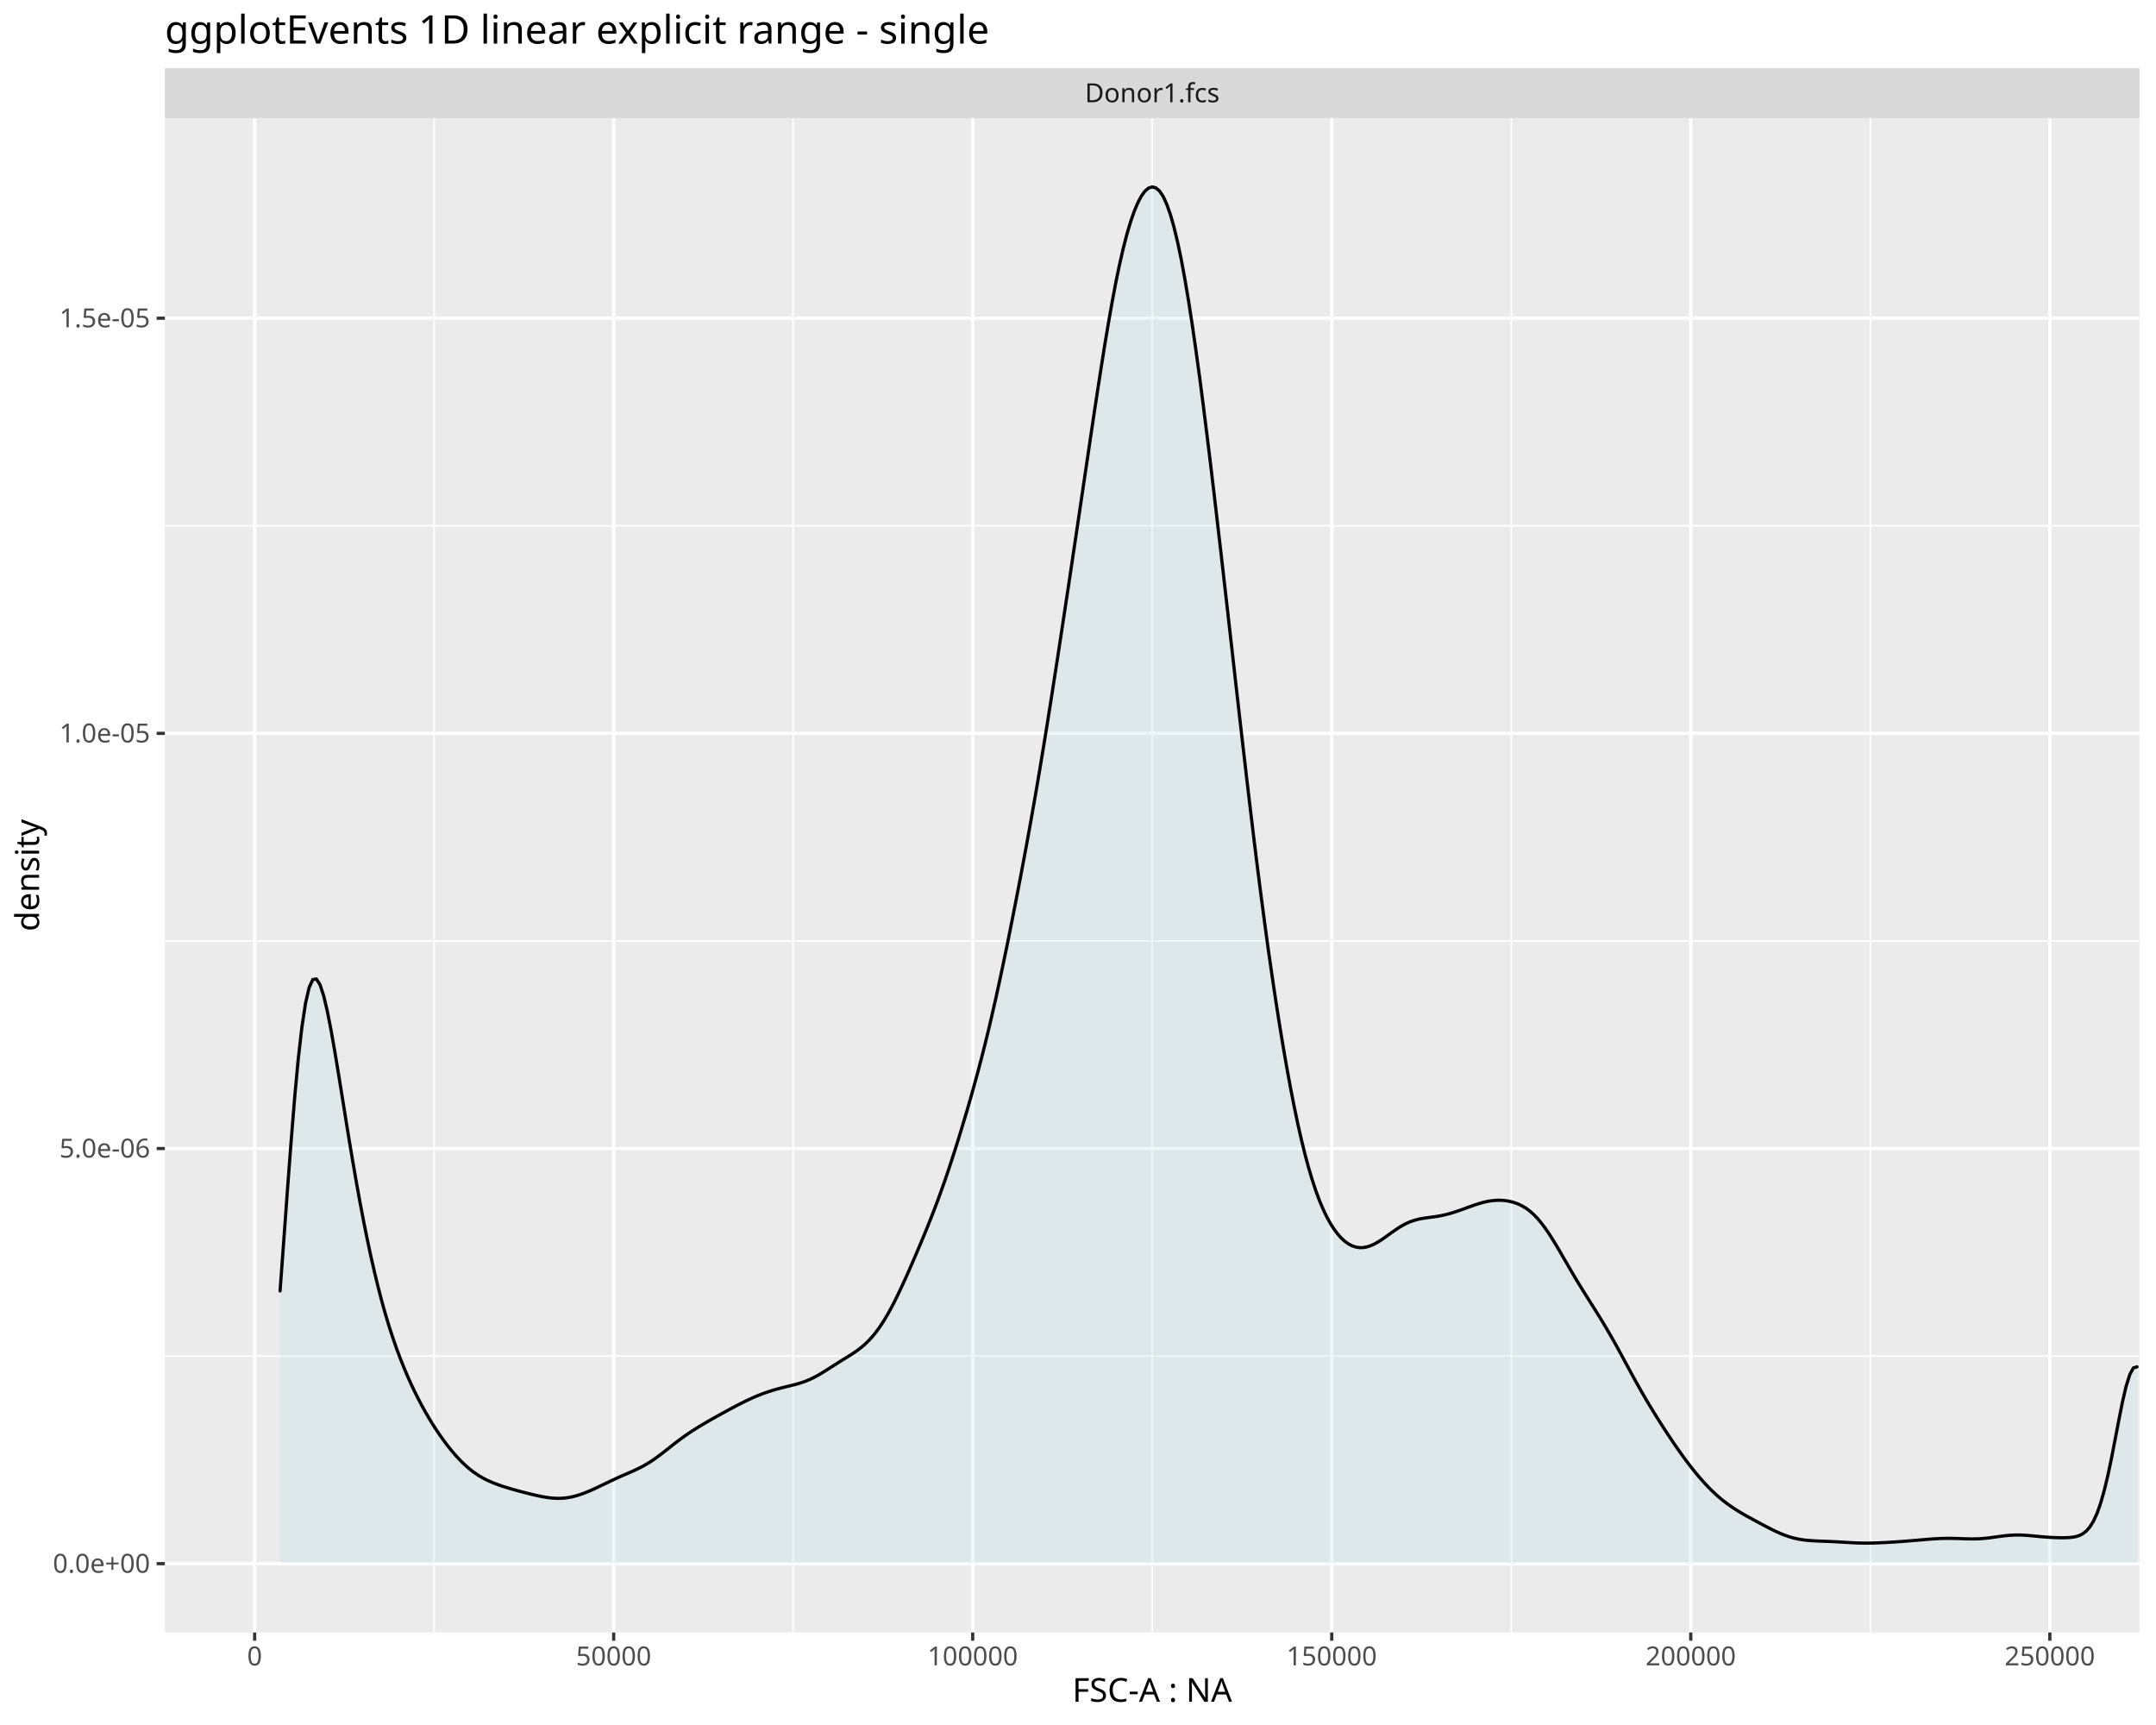
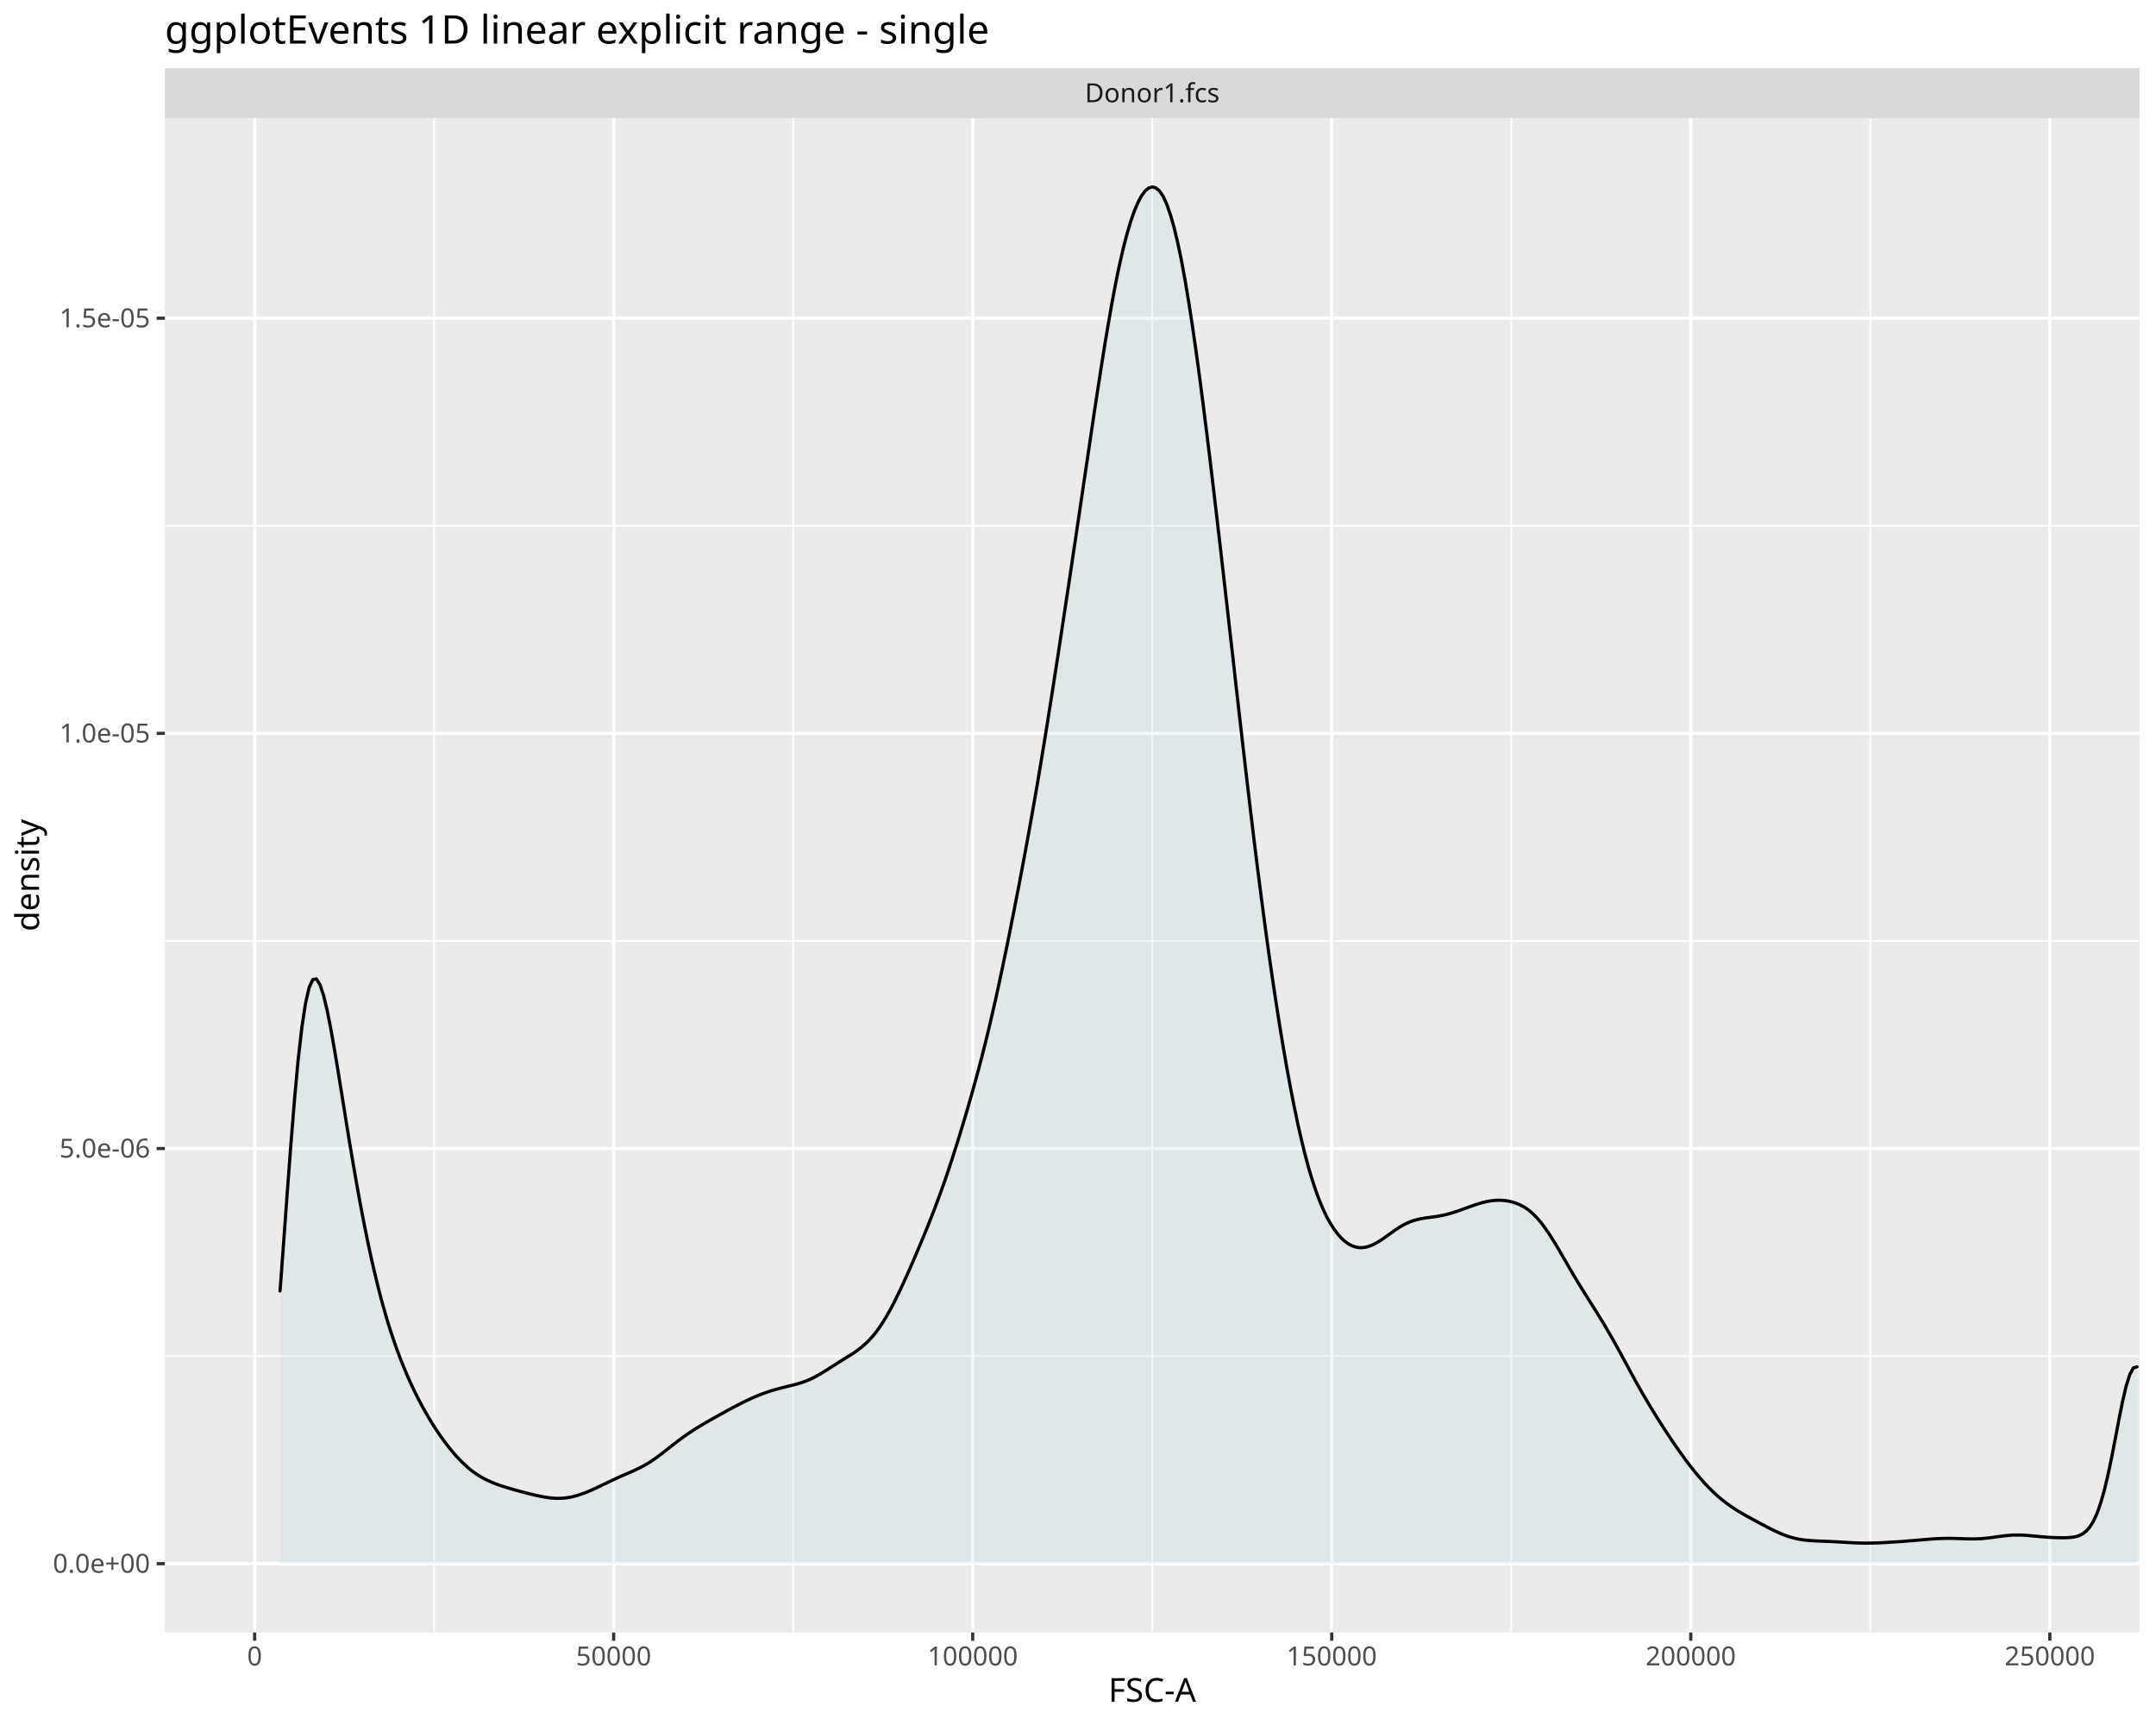
<svg xmlns="http://www.w3.org/2000/svg" class="svglite" data-engine-version="2.0" width="720.00pt" height="576.00pt" viewBox="0 0 720.00 576.00">
  <defs>
    <style type="text/css">
    .svglite line, .svglite polyline, .svglite polygon, .svglite path, .svglite rect, .svglite circle {
      fill: none;
      stroke: #000000;
      stroke-linecap: round;
      stroke-linejoin: round;
      stroke-miterlimit: 10.00;
    }
  </style>
  </defs>
  <rect width="100%" height="100%" style="stroke: none; fill: #FFFFFF;" />
  <defs>
    <clipPath id="cpMC4wMHw3MjAuMDB8MC4wMHw1NzYuMDA=">
      <rect x="0.00" y="0.00" width="720.00" height="576.00" />
    </clipPath>
  </defs>
  <g clip-path="url(#cpMC4wMHw3MjAuMDB8MC4wMHw1NzYuMDA=)">
    <rect x="0.00" y="0.00" width="720.00" height="576.00" style="stroke-width: 1.07; stroke: #FFFFFF; fill: #FFFFFF;" />
  </g>
  <defs>
    <clipPath id="cpNTUuMDZ8NzE0LjUyfDM5LjQzfDU0NS4xMQ==">
      <rect x="55.06" y="39.43" width="659.46" height="505.68" />
    </clipPath>
  </defs>
  <g clip-path="url(#cpNTUuMDZ8NzE0LjUyfDM5LjQzfDU0NS4xMQ==)">
    <rect x="55.06" y="39.43" width="659.46" height="505.68" style="stroke-width: 1.07; stroke: none; fill: #EBEBEB;" />
    <polyline points="55.06,452.82 714.52,452.82 " style="stroke-width: 0.53; stroke: #FFFFFF; stroke-linecap: butt;" />
    <polyline points="55.06,314.19 714.52,314.19 " style="stroke-width: 0.53; stroke: #FFFFFF; stroke-linecap: butt;" />
    <polyline points="55.06,175.57 714.52,175.57 " style="stroke-width: 0.53; stroke: #FFFFFF; stroke-linecap: butt;" />
    <polyline points="144.99,545.11 144.99,39.43 " style="stroke-width: 0.53; stroke: #FFFFFF; stroke-linecap: butt;" />
    <polyline points="264.89,545.11 264.89,39.43 " style="stroke-width: 0.53; stroke: #FFFFFF; stroke-linecap: butt;" />
    <polyline points="384.79,545.11 384.79,39.43 " style="stroke-width: 0.53; stroke: #FFFFFF; stroke-linecap: butt;" />
    <polyline points="504.69,545.11 504.69,39.43 " style="stroke-width: 0.53; stroke: #FFFFFF; stroke-linecap: butt;" />
    <polyline points="624.59,545.11 624.59,39.43 " style="stroke-width: 0.53; stroke: #FFFFFF; stroke-linecap: butt;" />
    <polyline points="55.06,522.13 714.52,522.13 " style="stroke-width: 1.07; stroke: #FFFFFF; stroke-linecap: butt;" />
    <polyline points="55.06,383.51 714.52,383.51 " style="stroke-width: 1.07; stroke: #FFFFFF; stroke-linecap: butt;" />
    <polyline points="55.06,244.88 714.52,244.88 " style="stroke-width: 1.07; stroke: #FFFFFF; stroke-linecap: butt;" />
    <polyline points="55.06,106.26 714.52,106.26 " style="stroke-width: 1.07; stroke: #FFFFFF; stroke-linecap: butt;" />
    <polyline points="85.04,545.11 85.04,39.43 " style="stroke-width: 1.07; stroke: #FFFFFF; stroke-linecap: butt;" />
    <polyline points="204.94,545.11 204.94,39.43 " style="stroke-width: 1.07; stroke: #FFFFFF; stroke-linecap: butt;" />
    <polyline points="324.84,545.11 324.84,39.43 " style="stroke-width: 1.07; stroke: #FFFFFF; stroke-linecap: butt;" />
    <polyline points="444.74,545.11 444.74,39.43 " style="stroke-width: 1.07; stroke: #FFFFFF; stroke-linecap: butt;" />
    <polyline points="564.64,545.11 564.64,39.43 " style="stroke-width: 1.07; stroke: #FFFFFF; stroke-linecap: butt;" />
    <polyline points="684.55,545.11 684.55,39.43 " style="stroke-width: 1.07; stroke: #FFFFFF; stroke-linecap: butt;" />
    <polygon points="93.53,431.06 94.75,414.48 95.96,397.78 97.18,381.63 98.39,366.67 99.60,353.59 100.82,342.99 102.03,335.00 103.24,329.73 104.46,327.09 105.67,326.89 106.88,328.82 108.10,332.53 109.31,337.65 110.52,343.81 111.74,350.69 112.95,358.01 114.17,365.54 115.38,373.11 116.59,380.57 117.81,387.82 119.02,394.82 120.23,401.51 121.45,407.88 122.66,413.90 123.87,419.57 125.09,424.90 126.30,429.88 127.51,434.53 128.73,438.86 129.94,442.89 131.16,446.62 132.37,450.11 133.58,453.37 134.80,456.43 136.01,459.31 137.22,462.02 138.44,464.59 139.65,467.01 140.86,469.32 142.08,471.51 143.29,473.59 144.50,475.57 145.72,477.46 146.93,479.25 148.14,480.95 149.36,482.57 150.57,484.10 151.79,485.54 153.00,486.89 154.21,488.14 155.43,489.30 156.64,490.36 157.85,491.32 159.07,492.18 160.28,492.96 161.49,493.65 162.71,494.26 163.92,494.81 165.13,495.31 166.35,495.77 167.56,496.19 168.78,496.58 169.99,496.95 171.20,497.30 172.42,497.64 173.63,497.97 174.84,498.29 176.06,498.60 177.27,498.91 178.48,499.20 179.70,499.47 180.91,499.72 182.12,499.93 183.34,500.11 184.55,500.24 185.77,500.31 186.98,500.31 188.19,500.25 189.41,500.11 190.62,499.91 191.83,499.62 193.05,499.27 194.26,498.87 195.47,498.42 196.69,497.92 197.90,497.39 199.11,496.84 200.33,496.26 201.54,495.68 202.76,495.09 203.97,494.51 205.18,493.94 206.40,493.38 207.61,492.84 208.82,492.32 210.04,491.79 211.25,491.26 212.46,490.70 213.68,490.11 214.89,489.48 216.10,488.78 217.32,488.03 218.53,487.21 219.75,486.33 220.96,485.42 222.17,484.47 223.39,483.51 224.60,482.55 225.81,481.61 227.03,480.69 228.24,479.81 229.45,478.96 230.67,478.14 231.88,477.36 233.09,476.60 234.31,475.86 235.52,475.15 236.73,474.44 237.95,473.75 239.16,473.07 240.38,472.40 241.59,471.73 242.80,471.06 244.02,470.41 245.23,469.76 246.44,469.13 247.66,468.51 248.87,467.91 250.08,467.33 251.30,466.77 252.51,466.25 253.72,465.75 254.94,465.29 256.15,464.86 257.37,464.46 258.58,464.09 259.79,463.75 261.01,463.43 262.22,463.13 263.43,462.83 264.65,462.53 265.86,462.22 267.07,461.87 268.29,461.47 269.50,461.01 270.71,460.49 271.93,459.89 273.14,459.24 274.36,458.53 275.57,457.78 276.78,457.01 278.00,456.23 279.21,455.46 280.42,454.69 281.64,453.94 282.85,453.19 284.06,452.43 285.28,451.64 286.49,450.79 287.70,449.85 288.92,448.80 290.13,447.62 291.35,446.29 292.56,444.80 293.77,443.13 294.99,441.29 296.20,439.29 297.41,437.12 298.63,434.80 299.84,432.35 301.05,429.79 302.27,427.15 303.48,424.44 304.69,421.66 305.91,418.84 307.12,415.98 308.34,413.07 309.55,410.11 310.76,407.08 311.98,403.97 313.19,400.75 314.40,397.43 315.62,393.98 316.83,390.41 318.04,386.73 319.26,382.94 320.47,379.05 321.68,375.05 322.90,370.96 324.11,366.77 325.32,362.46 326.54,358.01 327.75,353.41 328.97,348.63 330.18,343.65 331.39,338.48 332.61,333.11 333.82,327.56 335.03,321.85 336.25,315.98 337.46,309.98 338.67,303.86 339.89,297.63 341.10,291.28 342.31,284.82 343.53,278.20 344.74,271.42 345.96,264.46 347.17,257.33 348.38,250.02 349.60,242.53 350.81,234.90 352.02,227.14 353.24,219.28 354.45,211.34 355.66,203.34 356.88,195.28 358.09,187.19 359.30,179.05 360.52,170.87 361.73,162.67 362.95,154.46 364.16,146.27 365.37,138.14 366.59,130.13 367.80,122.30 369.01,114.72 370.23,107.47 371.44,100.62 372.65,94.22 373.87,88.35 375.08,83.06 376.29,78.35 377.51,74.23 378.72,70.71 379.94,67.79 381.15,65.50 382.36,63.82 383.58,62.79 384.79,62.42 386.00,62.74 387.22,63.77 388.43,65.56 389.64,68.21 390.86,71.65 392.07,75.89 393.28,80.94 394.50,86.75 395.71,93.29 396.92,100.51 398.14,108.35 399.35,116.75 400.57,125.63 401.78,134.92 402.99,144.56 404.21,154.50 405.42,164.67 406.63,175.03 407.85,185.52 409.06,196.12 410.27,206.79 411.49,217.50 412.70,228.21 413.91,238.88 415.13,249.47 416.34,259.93 417.56,270.22 418.77,280.30 419.98,290.09 421.20,299.58 422.41,308.75 423.62,317.57 424.84,326.04 426.05,334.15 427.26,341.90 428.48,349.28 429.69,356.27 430.90,362.89 432.12,369.11 433.33,374.93 434.55,380.32 435.76,385.26 436.97,389.78 438.19,393.87 439.40,397.54 440.61,400.81 441.83,403.71 443.04,406.25 444.25,408.46 445.47,410.37 446.68,412.00 447.89,413.37 449.11,414.49 450.32,415.36 451.54,415.99 452.75,416.40 453.96,416.60 455.18,416.59 456.39,416.38 457.60,416.00 458.82,415.47 460.03,414.81 461.24,414.05 462.46,413.22 463.67,412.35 464.88,411.47 466.10,410.62 467.31,409.82 468.53,409.10 469.74,408.48 470.95,407.95 472.17,407.53 473.38,407.19 474.59,406.93 475.81,406.73 477.02,406.56 478.23,406.40 479.45,406.23 480.66,406.03 481.87,405.79 483.09,405.50 484.30,405.18 485.51,404.81 486.73,404.41 487.94,403.99 489.16,403.55 490.37,403.10 491.58,402.67 492.80,402.25 494.01,401.86 495.22,401.51 496.44,401.23 497.65,401.01 498.86,400.86 500.08,400.78 501.29,400.79 502.50,400.88 503.72,401.06 504.93,401.34 506.15,401.71 507.36,402.20 508.57,402.81 509.79,403.56 511.00,404.48 512.21,405.57 513.43,406.83 514.64,408.27 515.85,409.86 517.07,411.61 518.28,413.49 519.49,415.46 520.71,417.51 521.92,419.60 523.14,421.70 524.35,423.80 525.56,425.86 526.78,427.89 527.99,429.88 529.20,431.83 530.42,433.76 531.63,435.68 532.84,437.61 534.06,439.56 535.27,441.54 536.48,443.57 537.70,445.65 538.91,447.78 540.13,449.97 541.34,452.19 542.55,454.44 543.77,456.69 544.98,458.93 546.19,461.14 547.41,463.31 548.62,465.44 549.83,467.52 551.05,469.55 552.26,471.54 553.47,473.49 554.69,475.41 555.90,477.30 557.12,479.15 558.33,480.97 559.54,482.75 560.76,484.49 561.97,486.19 563.18,487.84 564.40,489.43 565.61,490.97 566.82,492.46 568.04,493.88 569.25,495.23 570.46,496.52 571.68,497.74 572.89,498.89 574.10,499.96 575.32,500.97 576.53,501.91 577.75,502.79 578.96,503.61 580.17,504.39 581.39,505.12 582.60,505.83 583.81,506.51 585.03,507.17 586.24,507.83 587.45,508.48 588.67,509.13 589.88,509.77 591.09,510.39 592.31,511.00 593.52,511.57 594.74,512.11 595.95,512.59 597.16,513.02 598.38,513.40 599.59,513.71 600.80,513.96 602.02,514.16 603.23,514.30 604.44,514.41 605.66,514.49 606.87,514.56 608.08,514.61 609.30,514.65 610.51,514.70 611.73,514.75 612.94,514.81 614.15,514.88 615.37,514.95 616.58,515.02 617.79,515.09 619.01,515.15 620.22,515.21 621.43,515.24 622.65,515.26 623.86,515.26 625.07,515.25 626.29,515.21 627.50,515.17 628.72,515.11 629.93,515.05 631.14,514.98 632.36,514.90 633.57,514.82 634.78,514.74 636.00,514.65 637.21,514.55 638.42,514.45 639.64,514.35 640.85,514.25 642.06,514.14 643.28,514.04 644.49,513.94 645.71,513.85 646.92,513.78 648.13,513.72 649.35,513.69 650.56,513.68 651.77,513.68 652.99,513.71 654.20,513.75 655.41,513.79 656.63,513.83 657.84,513.86 659.05,513.86 660.27,513.84 661.48,513.78 662.69,513.68 663.91,513.55 665.12,513.40 666.34,513.23 667.55,513.06 668.76,512.90 669.98,512.76 671.19,512.65 672.40,512.58 673.62,512.56 674.83,512.57 676.04,512.63 677.26,512.71 678.47,512.82 679.68,512.93 680.90,513.05 682.11,513.16 683.33,513.25 684.54,513.33 685.75,513.40 686.97,513.44 688.18,513.47 689.39,513.47 690.61,513.43 691.82,513.33 693.03,513.15 694.25,512.79 695.46,512.20 696.67,511.28 697.89,509.91 699.10,507.96 700.32,505.31 701.53,501.87 702.74,497.60 703.96,492.52 705.17,486.74 706.38,480.50 707.60,474.12 708.81,468.08 710.02,462.89 711.24,459.00 712.45,456.76 713.66,456.41 713.66,522.13 712.45,522.13 711.24,522.13 710.02,522.13 708.81,522.13 707.60,522.13 706.38,522.13 705.17,522.13 703.96,522.13 702.74,522.13 701.53,522.13 700.32,522.13 699.10,522.13 697.89,522.13 696.67,522.13 695.46,522.13 694.25,522.13 693.03,522.13 691.82,522.13 690.61,522.13 689.39,522.13 688.18,522.13 686.97,522.13 685.75,522.13 684.54,522.13 683.33,522.13 682.11,522.13 680.90,522.13 679.68,522.13 678.47,522.13 677.26,522.13 676.04,522.13 674.83,522.13 673.62,522.13 672.40,522.13 671.19,522.13 669.98,522.13 668.76,522.13 667.55,522.13 666.34,522.13 665.12,522.13 663.91,522.13 662.69,522.13 661.48,522.13 660.27,522.13 659.05,522.13 657.84,522.13 656.63,522.13 655.41,522.13 654.20,522.13 652.99,522.13 651.77,522.13 650.56,522.13 649.35,522.13 648.13,522.13 646.92,522.13 645.71,522.13 644.49,522.13 643.28,522.13 642.06,522.13 640.85,522.13 639.64,522.13 638.42,522.13 637.21,522.13 636.00,522.13 634.78,522.13 633.57,522.13 632.36,522.13 631.14,522.13 629.93,522.13 628.72,522.13 627.50,522.13 626.29,522.13 625.07,522.13 623.86,522.13 622.65,522.13 621.43,522.13 620.22,522.13 619.01,522.13 617.79,522.13 616.58,522.13 615.37,522.13 614.15,522.13 612.94,522.13 611.73,522.13 610.51,522.13 609.30,522.13 608.08,522.13 606.87,522.13 605.66,522.13 604.44,522.13 603.23,522.13 602.02,522.13 600.80,522.13 599.59,522.13 598.38,522.13 597.16,522.13 595.95,522.13 594.74,522.13 593.52,522.13 592.31,522.13 591.09,522.13 589.88,522.13 588.67,522.13 587.45,522.13 586.24,522.13 585.03,522.13 583.81,522.13 582.60,522.13 581.39,522.13 580.17,522.13 578.96,522.13 577.75,522.13 576.53,522.13 575.32,522.13 574.10,522.13 572.89,522.13 571.68,522.13 570.46,522.13 569.25,522.13 568.04,522.13 566.82,522.13 565.61,522.13 564.40,522.13 563.18,522.13 561.97,522.13 560.76,522.13 559.54,522.13 558.33,522.13 557.12,522.13 555.90,522.13 554.69,522.13 553.47,522.13 552.26,522.13 551.05,522.13 549.83,522.13 548.62,522.13 547.41,522.13 546.19,522.13 544.98,522.13 543.77,522.13 542.55,522.13 541.34,522.13 540.13,522.13 538.91,522.13 537.70,522.13 536.48,522.13 535.27,522.13 534.06,522.13 532.84,522.13 531.63,522.13 530.42,522.13 529.20,522.13 527.99,522.13 526.78,522.13 525.56,522.13 524.35,522.13 523.14,522.13 521.92,522.13 520.71,522.13 519.49,522.13 518.28,522.13 517.07,522.13 515.85,522.13 514.64,522.13 513.43,522.13 512.21,522.13 511.00,522.13 509.79,522.13 508.57,522.13 507.36,522.13 506.15,522.13 504.93,522.13 503.72,522.13 502.50,522.13 501.29,522.13 500.08,522.13 498.86,522.13 497.65,522.13 496.44,522.13 495.22,522.13 494.01,522.13 492.80,522.13 491.58,522.13 490.37,522.13 489.16,522.13 487.94,522.13 486.73,522.13 485.51,522.13 484.30,522.13 483.09,522.13 481.87,522.13 480.66,522.13 479.45,522.13 478.23,522.13 477.02,522.13 475.81,522.13 474.59,522.13 473.38,522.13 472.17,522.13 470.95,522.13 469.74,522.13 468.53,522.13 467.31,522.13 466.10,522.13 464.88,522.13 463.67,522.13 462.46,522.13 461.24,522.13 460.03,522.13 458.82,522.13 457.60,522.13 456.39,522.13 455.18,522.13 453.96,522.13 452.75,522.13 451.54,522.13 450.32,522.13 449.11,522.13 447.89,522.13 446.68,522.13 445.47,522.13 444.25,522.13 443.04,522.13 441.83,522.13 440.61,522.13 439.40,522.13 438.19,522.13 436.97,522.13 435.76,522.13 434.55,522.13 433.33,522.13 432.12,522.13 430.90,522.13 429.69,522.13 428.48,522.13 427.26,522.13 426.05,522.13 424.84,522.13 423.62,522.13 422.41,522.13 421.20,522.13 419.98,522.13 418.77,522.13 417.56,522.13 416.34,522.13 415.13,522.13 413.91,522.13 412.70,522.13 411.49,522.13 410.27,522.13 409.06,522.13 407.85,522.13 406.63,522.13 405.42,522.13 404.21,522.13 402.99,522.13 401.78,522.13 400.57,522.13 399.35,522.13 398.14,522.13 396.92,522.13 395.71,522.13 394.50,522.13 393.28,522.13 392.07,522.13 390.86,522.13 389.64,522.13 388.43,522.13 387.22,522.13 386.00,522.13 384.79,522.13 383.58,522.13 382.36,522.13 381.15,522.13 379.94,522.13 378.72,522.13 377.51,522.13 376.29,522.13 375.08,522.13 373.87,522.13 372.65,522.13 371.44,522.13 370.23,522.13 369.01,522.13 367.80,522.13 366.59,522.13 365.37,522.13 364.16,522.13 362.95,522.13 361.73,522.13 360.52,522.13 359.30,522.13 358.09,522.13 356.88,522.13 355.66,522.13 354.45,522.13 353.24,522.13 352.02,522.13 350.81,522.13 349.60,522.13 348.38,522.13 347.17,522.13 345.96,522.13 344.74,522.13 343.53,522.13 342.31,522.13 341.10,522.13 339.89,522.13 338.67,522.13 337.46,522.13 336.25,522.13 335.03,522.13 333.82,522.13 332.61,522.13 331.39,522.13 330.18,522.13 328.97,522.13 327.75,522.13 326.54,522.13 325.32,522.13 324.11,522.13 322.90,522.13 321.68,522.13 320.47,522.13 319.26,522.13 318.04,522.13 316.83,522.13 315.62,522.13 314.40,522.13 313.19,522.13 311.98,522.13 310.76,522.13 309.55,522.13 308.34,522.13 307.12,522.13 305.91,522.13 304.69,522.13 303.48,522.13 302.27,522.13 301.05,522.13 299.84,522.13 298.63,522.13 297.41,522.13 296.20,522.13 294.99,522.13 293.77,522.13 292.56,522.13 291.35,522.13 290.13,522.13 288.92,522.13 287.70,522.13 286.49,522.13 285.28,522.13 284.06,522.13 282.85,522.13 281.64,522.13 280.42,522.13 279.21,522.13 278.00,522.13 276.78,522.13 275.57,522.13 274.36,522.13 273.14,522.13 271.93,522.13 270.71,522.13 269.50,522.13 268.29,522.13 267.07,522.13 265.86,522.13 264.65,522.13 263.43,522.13 262.22,522.13 261.01,522.13 259.79,522.13 258.58,522.13 257.37,522.13 256.15,522.13 254.94,522.13 253.72,522.13 252.51,522.13 251.30,522.13 250.08,522.13 248.87,522.13 247.66,522.13 246.44,522.13 245.23,522.13 244.02,522.13 242.80,522.13 241.59,522.13 240.38,522.13 239.16,522.13 237.95,522.13 236.73,522.13 235.52,522.13 234.31,522.13 233.09,522.13 231.88,522.13 230.67,522.13 229.45,522.13 228.24,522.13 227.03,522.13 225.81,522.13 224.60,522.13 223.39,522.13 222.17,522.13 220.96,522.13 219.75,522.13 218.53,522.13 217.32,522.13 216.10,522.13 214.89,522.13 213.68,522.13 212.46,522.13 211.25,522.13 210.04,522.13 208.82,522.13 207.61,522.13 206.40,522.13 205.18,522.13 203.97,522.13 202.76,522.13 201.54,522.13 200.33,522.13 199.11,522.13 197.90,522.13 196.69,522.13 195.47,522.13 194.26,522.13 193.05,522.13 191.83,522.13 190.62,522.13 189.41,522.13 188.19,522.13 186.98,522.13 185.77,522.13 184.55,522.13 183.34,522.13 182.12,522.13 180.91,522.13 179.70,522.13 178.48,522.13 177.27,522.13 176.06,522.13 174.84,522.13 173.63,522.13 172.42,522.13 171.20,522.13 169.99,522.13 168.78,522.13 167.56,522.13 166.35,522.13 165.13,522.13 163.92,522.13 162.71,522.13 161.49,522.13 160.28,522.13 159.07,522.13 157.85,522.13 156.64,522.13 155.43,522.13 154.21,522.13 153.00,522.13 151.79,522.13 150.57,522.13 149.36,522.13 148.14,522.13 146.93,522.13 145.72,522.13 144.50,522.13 143.29,522.13 142.08,522.13 140.86,522.13 139.65,522.13 138.44,522.13 137.22,522.13 136.01,522.13 134.80,522.13 133.58,522.13 132.37,522.13 131.16,522.13 129.94,522.13 128.73,522.13 127.51,522.13 126.30,522.13 125.09,522.13 123.87,522.13 122.66,522.13 121.45,522.13 120.23,522.13 119.02,522.13 117.81,522.13 116.59,522.13 115.38,522.13 114.17,522.13 112.95,522.13 111.74,522.13 110.52,522.13 109.31,522.13 108.10,522.13 106.88,522.13 105.67,522.13 104.46,522.13 103.24,522.13 102.03,522.13 100.82,522.13 99.60,522.13 98.39,522.13 97.18,522.13 95.96,522.13 94.75,522.13 93.53,522.13 " style="stroke-width: 0.00; stroke: none; fill: #ADD8E6; fill-opacity: 0.20;" />
    <polyline points="93.53,431.06 94.75,414.48 95.96,397.78 97.18,381.63 98.39,366.67 99.60,353.59 100.82,342.99 102.03,335.00 103.24,329.73 104.46,327.09 105.67,326.89 106.88,328.82 108.10,332.53 109.31,337.65 110.52,343.81 111.74,350.69 112.95,358.01 114.17,365.54 115.38,373.11 116.59,380.57 117.81,387.82 119.02,394.82 120.23,401.51 121.45,407.88 122.66,413.90 123.87,419.57 125.09,424.90 126.30,429.88 127.51,434.53 128.73,438.86 129.94,442.89 131.16,446.62 132.37,450.11 133.58,453.37 134.80,456.43 136.01,459.31 137.22,462.02 138.44,464.59 139.65,467.01 140.86,469.32 142.08,471.51 143.29,473.59 144.50,475.57 145.72,477.46 146.93,479.25 148.14,480.95 149.36,482.57 150.57,484.10 151.79,485.54 153.00,486.89 154.21,488.14 155.43,489.30 156.64,490.36 157.85,491.32 159.07,492.18 160.28,492.96 161.49,493.65 162.71,494.26 163.92,494.81 165.13,495.31 166.35,495.77 167.56,496.19 168.78,496.58 169.99,496.95 171.20,497.30 172.42,497.64 173.63,497.97 174.84,498.29 176.06,498.60 177.27,498.91 178.48,499.20 179.70,499.47 180.91,499.72 182.12,499.93 183.34,500.11 184.55,500.24 185.77,500.31 186.98,500.31 188.19,500.25 189.41,500.11 190.62,499.91 191.83,499.62 193.05,499.27 194.26,498.87 195.47,498.42 196.69,497.92 197.90,497.39 199.11,496.84 200.33,496.26 201.54,495.68 202.76,495.09 203.97,494.51 205.18,493.94 206.40,493.38 207.61,492.84 208.82,492.32 210.04,491.79 211.25,491.26 212.46,490.70 213.68,490.11 214.89,489.48 216.10,488.78 217.32,488.03 218.53,487.21 219.75,486.33 220.96,485.42 222.17,484.47 223.39,483.51 224.60,482.55 225.81,481.61 227.03,480.69 228.24,479.81 229.45,478.96 230.67,478.14 231.88,477.36 233.09,476.60 234.31,475.86 235.52,475.15 236.73,474.44 237.95,473.75 239.16,473.07 240.38,472.40 241.59,471.73 242.80,471.06 244.02,470.41 245.23,469.76 246.44,469.13 247.66,468.51 248.87,467.91 250.08,467.33 251.30,466.77 252.51,466.25 253.72,465.75 254.94,465.29 256.15,464.86 257.37,464.46 258.58,464.09 259.79,463.75 261.01,463.43 262.22,463.13 263.43,462.83 264.65,462.53 265.86,462.22 267.07,461.87 268.29,461.47 269.50,461.01 270.71,460.49 271.93,459.89 273.14,459.24 274.36,458.53 275.57,457.78 276.78,457.01 278.00,456.23 279.21,455.46 280.42,454.69 281.64,453.94 282.85,453.19 284.06,452.43 285.28,451.64 286.49,450.79 287.70,449.85 288.92,448.80 290.13,447.62 291.35,446.29 292.56,444.80 293.77,443.13 294.99,441.29 296.20,439.29 297.41,437.12 298.63,434.80 299.84,432.35 301.05,429.79 302.27,427.15 303.48,424.44 304.69,421.66 305.91,418.84 307.12,415.98 308.34,413.07 309.55,410.11 310.76,407.08 311.98,403.97 313.19,400.75 314.40,397.43 315.62,393.98 316.83,390.41 318.04,386.73 319.26,382.94 320.47,379.05 321.68,375.05 322.90,370.96 324.11,366.77 325.32,362.46 326.54,358.01 327.75,353.41 328.97,348.63 330.18,343.65 331.39,338.48 332.61,333.11 333.82,327.56 335.03,321.85 336.25,315.98 337.46,309.98 338.67,303.86 339.89,297.63 341.10,291.28 342.31,284.82 343.53,278.20 344.74,271.42 345.96,264.46 347.17,257.33 348.38,250.02 349.60,242.53 350.81,234.90 352.02,227.14 353.24,219.28 354.45,211.34 355.66,203.34 356.88,195.28 358.09,187.19 359.30,179.05 360.52,170.87 361.73,162.67 362.95,154.46 364.16,146.27 365.37,138.14 366.59,130.13 367.80,122.30 369.01,114.72 370.23,107.47 371.44,100.62 372.65,94.22 373.87,88.35 375.08,83.06 376.29,78.35 377.51,74.23 378.72,70.71 379.94,67.79 381.15,65.50 382.36,63.82 383.58,62.79 384.79,62.42 386.00,62.74 387.22,63.77 388.43,65.56 389.64,68.21 390.86,71.65 392.07,75.89 393.28,80.94 394.50,86.75 395.71,93.29 396.92,100.51 398.14,108.35 399.35,116.75 400.57,125.63 401.78,134.92 402.99,144.56 404.21,154.50 405.42,164.67 406.63,175.03 407.85,185.52 409.06,196.12 410.27,206.79 411.49,217.50 412.70,228.21 413.91,238.88 415.13,249.47 416.34,259.93 417.56,270.22 418.77,280.30 419.98,290.09 421.20,299.58 422.41,308.75 423.62,317.57 424.84,326.04 426.05,334.15 427.26,341.90 428.48,349.28 429.69,356.27 430.90,362.89 432.12,369.11 433.33,374.93 434.55,380.32 435.76,385.26 436.97,389.78 438.19,393.87 439.40,397.54 440.61,400.81 441.83,403.71 443.04,406.25 444.25,408.46 445.47,410.37 446.68,412.00 447.89,413.37 449.11,414.49 450.32,415.36 451.54,415.99 452.75,416.40 453.96,416.60 455.18,416.59 456.39,416.38 457.60,416.00 458.82,415.47 460.03,414.81 461.24,414.05 462.46,413.22 463.67,412.35 464.88,411.47 466.10,410.62 467.31,409.82 468.53,409.10 469.74,408.48 470.95,407.95 472.17,407.53 473.38,407.19 474.59,406.93 475.81,406.73 477.02,406.56 478.23,406.40 479.45,406.23 480.66,406.03 481.87,405.79 483.09,405.50 484.30,405.18 485.51,404.81 486.73,404.41 487.94,403.99 489.16,403.55 490.37,403.10 491.58,402.67 492.80,402.25 494.01,401.86 495.22,401.51 496.44,401.23 497.65,401.01 498.86,400.86 500.08,400.78 501.29,400.79 502.50,400.88 503.72,401.06 504.93,401.34 506.15,401.71 507.36,402.20 508.57,402.81 509.79,403.56 511.00,404.48 512.21,405.57 513.43,406.83 514.64,408.27 515.85,409.86 517.07,411.61 518.28,413.49 519.49,415.46 520.71,417.51 521.92,419.60 523.14,421.70 524.35,423.80 525.56,425.86 526.78,427.89 527.99,429.88 529.20,431.83 530.42,433.76 531.63,435.68 532.84,437.61 534.06,439.56 535.27,441.54 536.48,443.57 537.70,445.65 538.91,447.78 540.13,449.97 541.34,452.19 542.55,454.44 543.77,456.69 544.98,458.93 546.19,461.14 547.41,463.31 548.62,465.44 549.83,467.52 551.05,469.55 552.26,471.54 553.47,473.49 554.69,475.41 555.90,477.30 557.12,479.15 558.33,480.97 559.54,482.75 560.76,484.49 561.97,486.19 563.18,487.84 564.40,489.43 565.61,490.97 566.82,492.46 568.04,493.88 569.25,495.23 570.46,496.52 571.68,497.74 572.89,498.89 574.10,499.96 575.32,500.97 576.53,501.91 577.75,502.79 578.96,503.61 580.17,504.39 581.39,505.12 582.60,505.83 583.81,506.51 585.03,507.17 586.24,507.83 587.45,508.48 588.67,509.13 589.88,509.77 591.09,510.39 592.31,511.00 593.52,511.57 594.74,512.11 595.95,512.59 597.16,513.02 598.38,513.40 599.59,513.71 600.80,513.96 602.02,514.16 603.23,514.30 604.44,514.41 605.66,514.49 606.87,514.56 608.08,514.61 609.30,514.65 610.51,514.70 611.73,514.75 612.94,514.81 614.15,514.88 615.37,514.95 616.58,515.02 617.79,515.09 619.01,515.15 620.22,515.21 621.43,515.24 622.65,515.26 623.86,515.26 625.07,515.25 626.29,515.21 627.50,515.17 628.72,515.11 629.93,515.05 631.14,514.98 632.36,514.90 633.57,514.82 634.78,514.74 636.00,514.65 637.21,514.55 638.42,514.45 639.64,514.35 640.85,514.25 642.06,514.14 643.28,514.04 644.49,513.94 645.71,513.85 646.92,513.78 648.13,513.72 649.35,513.69 650.56,513.68 651.77,513.68 652.99,513.71 654.20,513.75 655.41,513.79 656.63,513.83 657.84,513.86 659.05,513.86 660.27,513.84 661.48,513.78 662.69,513.68 663.91,513.55 665.12,513.40 666.34,513.23 667.55,513.06 668.76,512.90 669.98,512.76 671.19,512.65 672.40,512.58 673.62,512.56 674.83,512.57 676.04,512.63 677.26,512.71 678.47,512.82 679.68,512.93 680.90,513.05 682.11,513.16 683.33,513.25 684.54,513.33 685.75,513.40 686.97,513.44 688.18,513.47 689.39,513.47 690.61,513.43 691.82,513.33 693.03,513.15 694.25,512.79 695.46,512.20 696.67,511.28 697.89,509.91 699.10,507.96 700.32,505.31 701.53,501.87 702.74,497.60 703.96,492.52 705.17,486.74 706.38,480.50 707.60,474.12 708.81,468.08 710.02,462.89 711.24,459.00 712.45,456.76 713.66,456.41 " style="stroke-width: 1.07;" />
  </g>
  <g clip-path="url(#cpMC4wMHw3MjAuMDB8MC4wMHw1NzYuMDA=)">
</g>
  <defs>
    <clipPath id="cpNTUuMDZ8NzE0LjUyfDIyLjc4fDM5LjQz">
      <rect x="55.06" y="22.78" width="659.46" height="16.65" />
    </clipPath>
  </defs>
  <g clip-path="url(#cpNTUuMDZ8NzE0LjUyfDIyLjc4fDM5LjQz)">
    <rect x="55.06" y="22.78" width="659.46" height="16.65" style="stroke-width: 1.07; stroke: none; fill: #D9D9D9;" />
    <text x="384.79" y="34.14" text-anchor="middle" style="font-size: 8.80px; fill: #1A1A1A; font-family: sans;" textLength="42.56px" lengthAdjust="spacingAndGlyphs">Donor1.fcs</text>
  </g>
  <g clip-path="url(#cpMC4wMHw3MjAuMDB8MC4wMHw1NzYuMDA=)">
    <polyline points="85.04,547.85 85.04,545.11 " style="stroke-width: 1.07; stroke: #333333; stroke-linecap: butt;" />
    <polyline points="204.94,547.85 204.94,545.11 " style="stroke-width: 1.07; stroke: #333333; stroke-linecap: butt;" />
    <polyline points="324.84,547.85 324.84,545.11 " style="stroke-width: 1.07; stroke: #333333; stroke-linecap: butt;" />
    <polyline points="444.74,547.85 444.74,545.11 " style="stroke-width: 1.07; stroke: #333333; stroke-linecap: butt;" />
    <polyline points="564.64,547.85 564.64,545.11 " style="stroke-width: 1.07; stroke: #333333; stroke-linecap: butt;" />
    <polyline points="684.55,547.85 684.55,545.11 " style="stroke-width: 1.07; stroke: #333333; stroke-linecap: butt;" />
    <text x="85.04" y="556.10" text-anchor="middle" style="font-size: 8.80px; fill: #4D4D4D; font-family: sans;" textLength="4.89px" lengthAdjust="spacingAndGlyphs">0</text>
    <text x="204.94" y="556.10" text-anchor="middle" style="font-size: 8.80px; fill: #4D4D4D; font-family: sans;" textLength="24.47px" lengthAdjust="spacingAndGlyphs">50000</text>
    <text x="324.84" y="556.10" text-anchor="middle" style="font-size: 8.80px; fill: #4D4D4D; font-family: sans;" textLength="29.37px" lengthAdjust="spacingAndGlyphs">100000</text>
    <text x="444.74" y="556.10" text-anchor="middle" style="font-size: 8.80px; fill: #4D4D4D; font-family: sans;" textLength="29.37px" lengthAdjust="spacingAndGlyphs">150000</text>
    <text x="564.64" y="556.10" text-anchor="middle" style="font-size: 8.80px; fill: #4D4D4D; font-family: sans;" textLength="29.37px" lengthAdjust="spacingAndGlyphs">200000</text>
    <text x="684.55" y="556.10" text-anchor="middle" style="font-size: 8.80px; fill: #4D4D4D; font-family: sans;" textLength="29.37px" lengthAdjust="spacingAndGlyphs">250000</text>
    <text x="50.13" y="525.16" text-anchor="end" style="font-size: 8.80px; fill: #4D4D4D; font-family: sans;" textLength="32.06px" lengthAdjust="spacingAndGlyphs">0.0e+00</text>
    <text x="50.13" y="386.53" text-anchor="end" style="font-size: 8.80px; fill: #4D4D4D; font-family: sans;" textLength="29.85px" lengthAdjust="spacingAndGlyphs">5.0e-06</text>
    <text x="50.13" y="247.91" text-anchor="end" style="font-size: 8.80px; fill: #4D4D4D; font-family: sans;" textLength="29.85px" lengthAdjust="spacingAndGlyphs">1.0e-05</text>
    <text x="50.13" y="109.29" text-anchor="end" style="font-size: 8.80px; fill: #4D4D4D; font-family: sans;" textLength="29.85px" lengthAdjust="spacingAndGlyphs">1.5e-05</text>
    <polyline points="52.32,522.13 55.06,522.13 " style="stroke-width: 1.07; stroke: #333333; stroke-linecap: butt;" />
    <polyline points="52.32,383.51 55.06,383.51 " style="stroke-width: 1.07; stroke: #333333; stroke-linecap: butt;" />
    <polyline points="52.32,244.88 55.06,244.88 " style="stroke-width: 1.07; stroke: #333333; stroke-linecap: butt;" />
    <polyline points="52.32,106.26 55.06,106.26 " style="stroke-width: 1.07; stroke: #333333; stroke-linecap: butt;" />
-     <text x="384.79" y="568.24" text-anchor="middle" style="font-size: 11.00px; font-family: sans;" textLength="57.46px" lengthAdjust="spacingAndGlyphs">FSC-A : NA</text>
+     <text x="384.79" y="568.24" text-anchor="middle" style="font-size: 11.00px; font-family: sans;" textLength="33.01px" lengthAdjust="spacingAndGlyphs">FSC-A</text>
    <text transform="translate(13.05,292.27) rotate(-90)" text-anchor="middle" style="font-size: 11.00px; font-family: sans;" textLength="34.86px" lengthAdjust="spacingAndGlyphs">density</text>
    <text x="55.06" y="14.56" style="font-size: 13.20px; font-family: sans;" textLength="260.50px" lengthAdjust="spacingAndGlyphs">ggplotEvents 1D linear explicit range - single</text>
  </g>
</svg>
